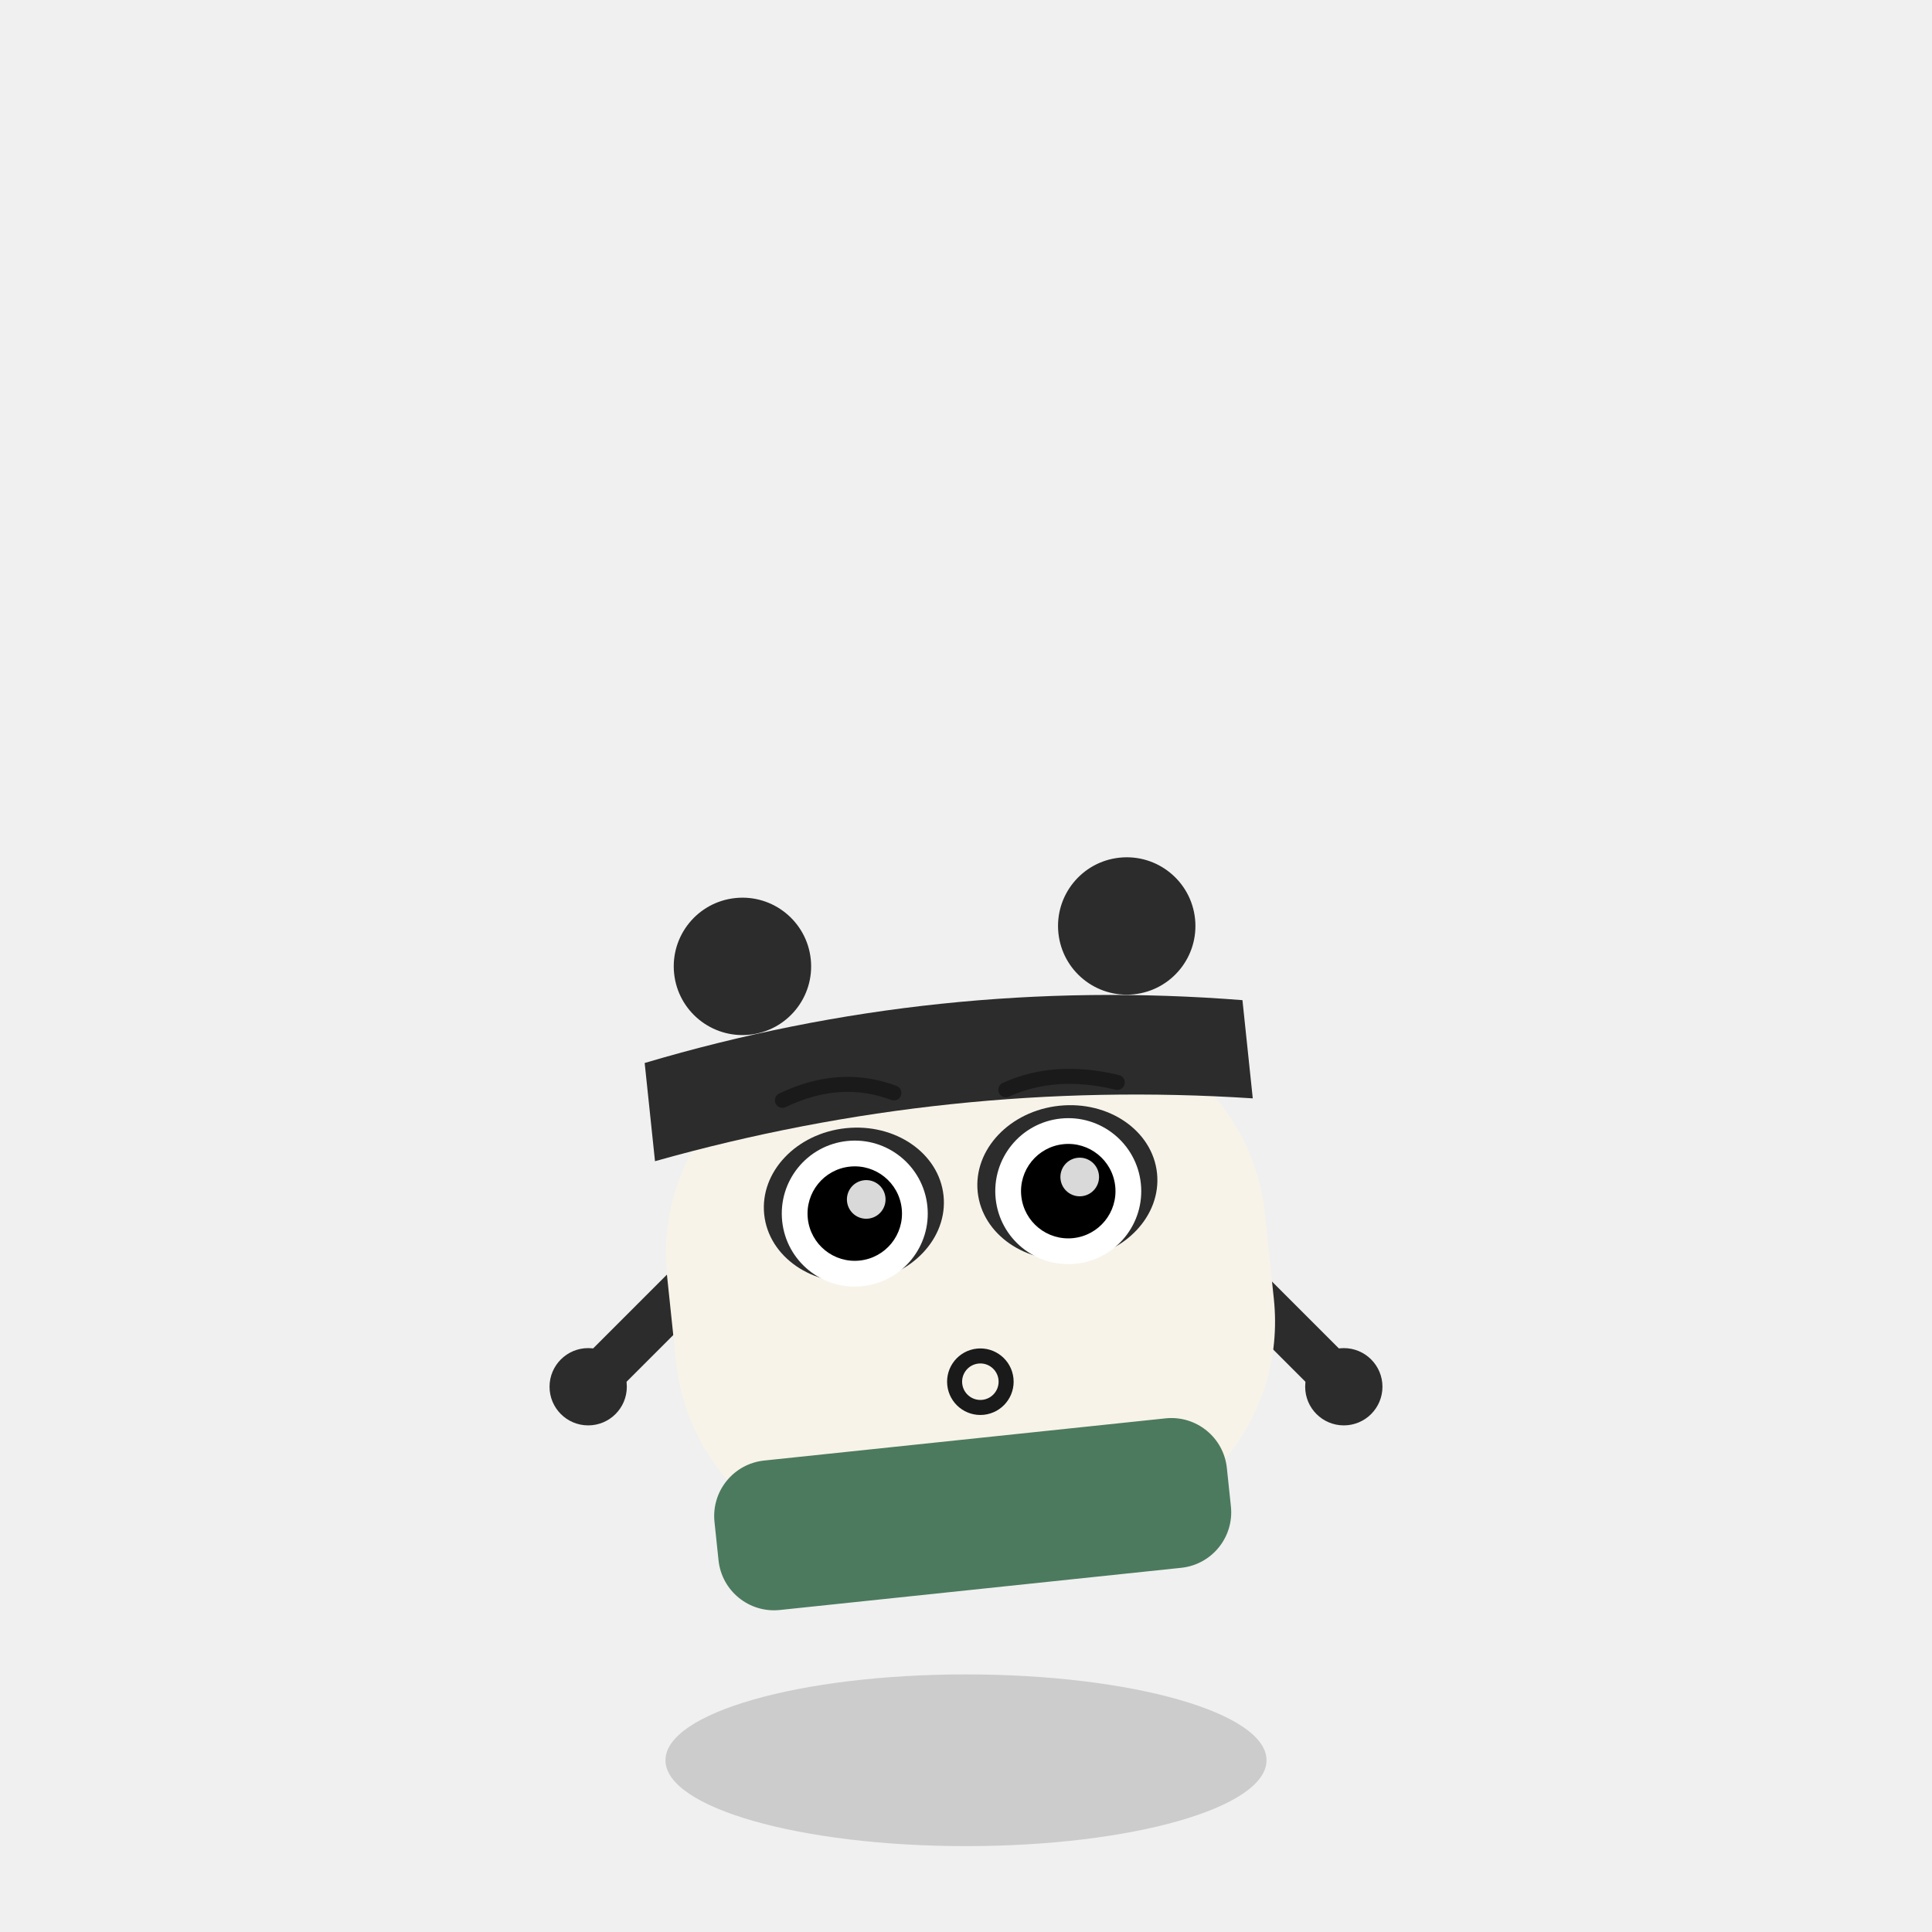
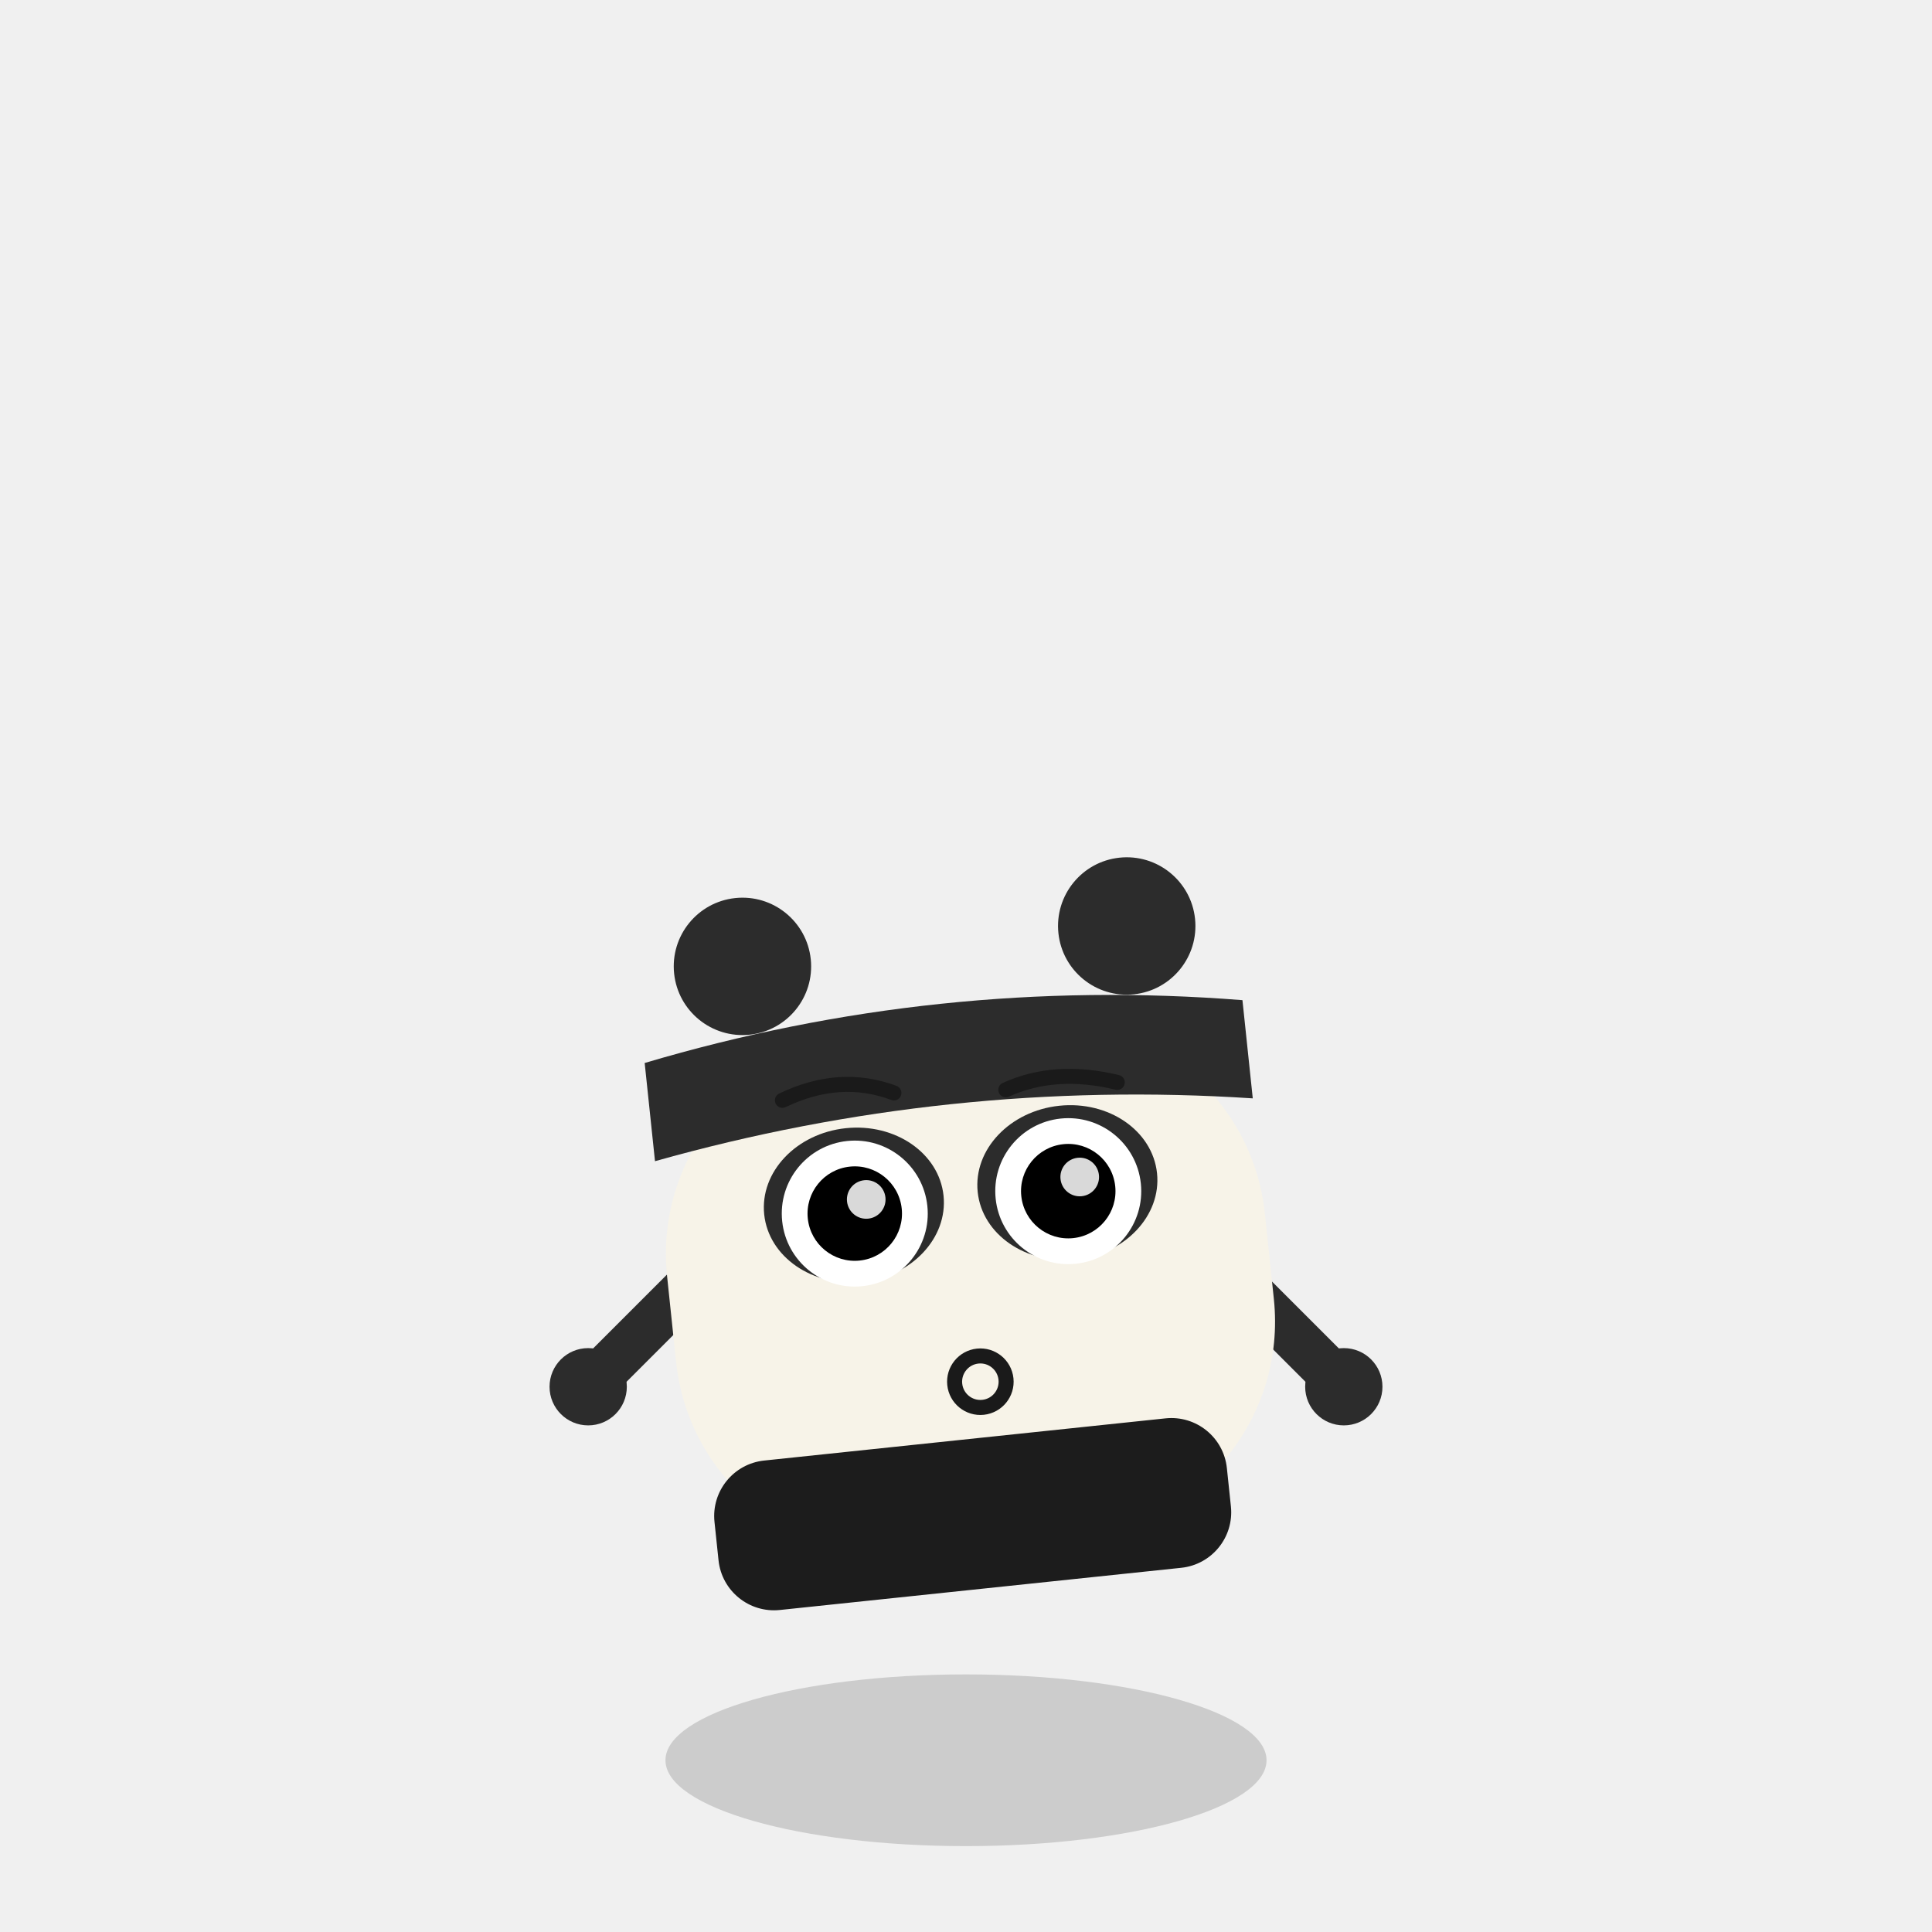
<svg xmlns="http://www.w3.org/2000/svg" viewBox="-15 -25 45 45">
  <ellipse id="shadow-js" cx="7.5" cy="16" rx="7" ry="2" fill="rgba(0,0,0,0.15)" />
  <g>
    <line x1="1" y1="5" x2="-1" y2="7" stroke="#2C2C2C" stroke-width="1.1" stroke-linecap="round" />
    <circle cx="-1.3" cy="7.3" r="0.9" fill="#2C2C2C" />
    <line x1="14" y1="5" x2="16" y2="7" stroke="#2C2C2C" stroke-width="1.1" stroke-linecap="round" />
    <circle cx="16.3" cy="7.3" r="0.9" fill="#2C2C2C" />
  </g>
  <g id="body-js" transform="rotate(-6 7.5 4)">
    <rect x="0.5" y="-1" width="14" height="12" rx="5" fill="#F7F3E8" />
    <path d="M 0.5 -1 Q 7.5 -2.3 14.5 -1 L 14.5 1.3 Q 7.5 0.1 0.5 1.3 Z" fill="#2C2C2C" />
    <circle cx="3" cy="-3" r="1.6" fill="#2C2C2C" />
    <circle cx="12" cy="-3" r="1.6" fill="#2C2C2C" />
    <ellipse cx="5" cy="2.8" rx="2.1" ry="1.8" fill="#2C2C2C" />
    <ellipse cx="10" cy="2.8" rx="2.1" ry="1.8" fill="#2C2C2C" />
-     <rect x="1" y="8.5" width="12" height="3.5" rx="1.3" fill="#4C7A5E" />
+     <rect x="1" y="8.5" width="12" height="3.5" rx="1.3" fill="#1C1C1C" />
    <circle cx="7.5" cy="7.2" r="0.6" fill="none" stroke="#1A1A1A" stroke-width="0.35" />
    <path d="M 3.6 0.2 Q 5 -0.3 6.2 0.3" stroke="#1A1A1A" stroke-width="0.35" fill="none" stroke-linecap="round" />
    <path d="M 8.8 0.5 Q 10 0.1 11.4 0.6" stroke="#1A1A1A" stroke-width="0.35" fill="none" stroke-linecap="round" />
    <g id="eyes-js">
      <circle cx="5" cy="3" r="1.7" fill="white" />
      <circle cx="5" cy="3" r="1.1" fill="#000000" />
      <circle cx="5.3" cy="2.7" r="0.45" fill="white" opacity="0.85" />
      <circle cx="10" cy="3" r="1.7" fill="white" />
      <circle cx="10" cy="3" r="1.1" fill="#000000" />
      <circle cx="10.3" cy="2.7" r="0.45" fill="white" opacity="0.85" />
    </g>
  </g>
</svg>
